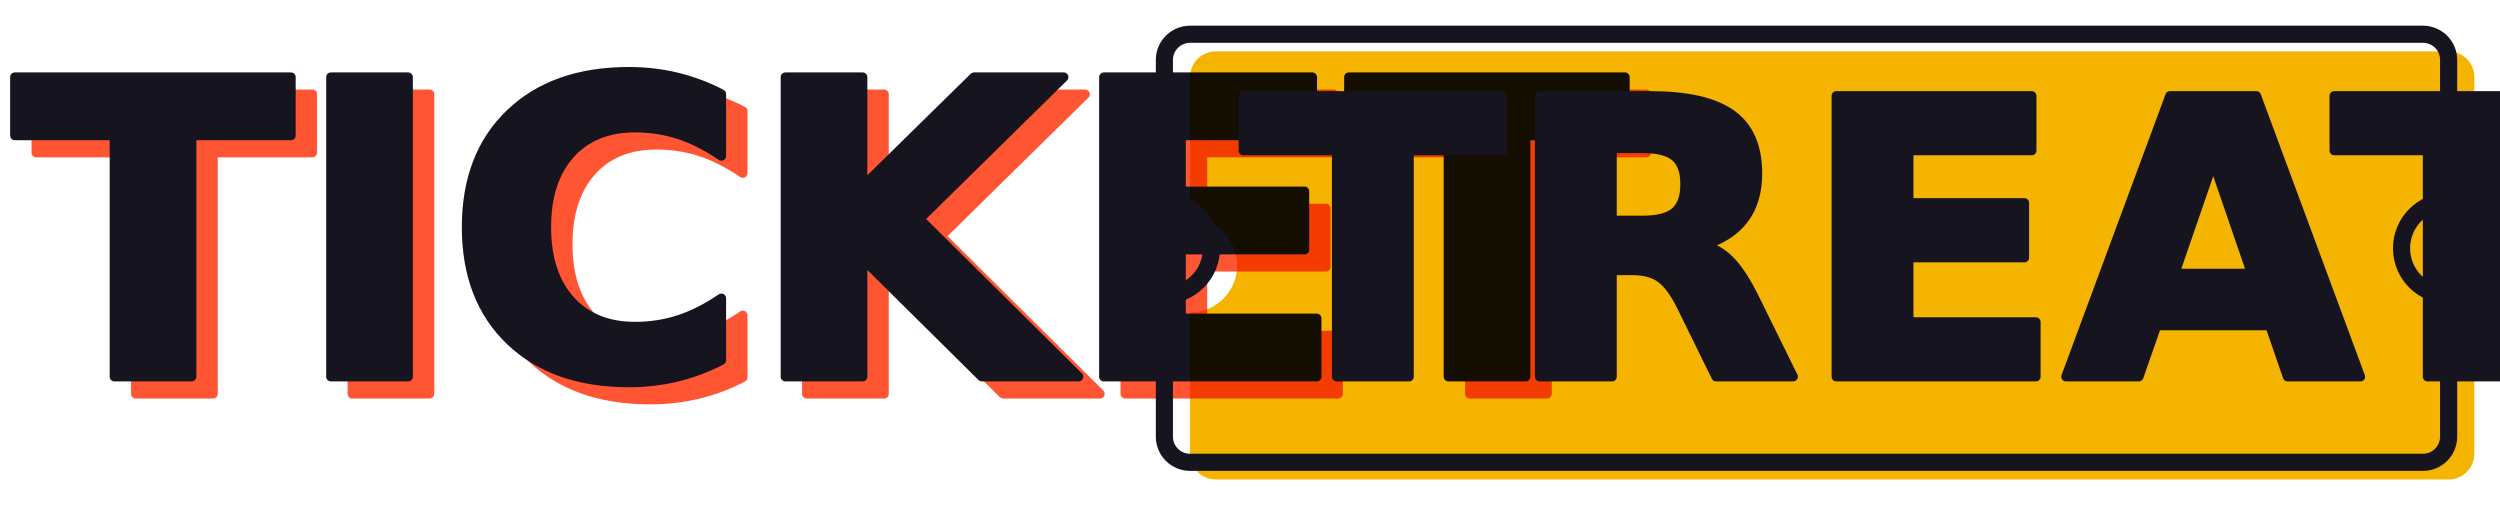
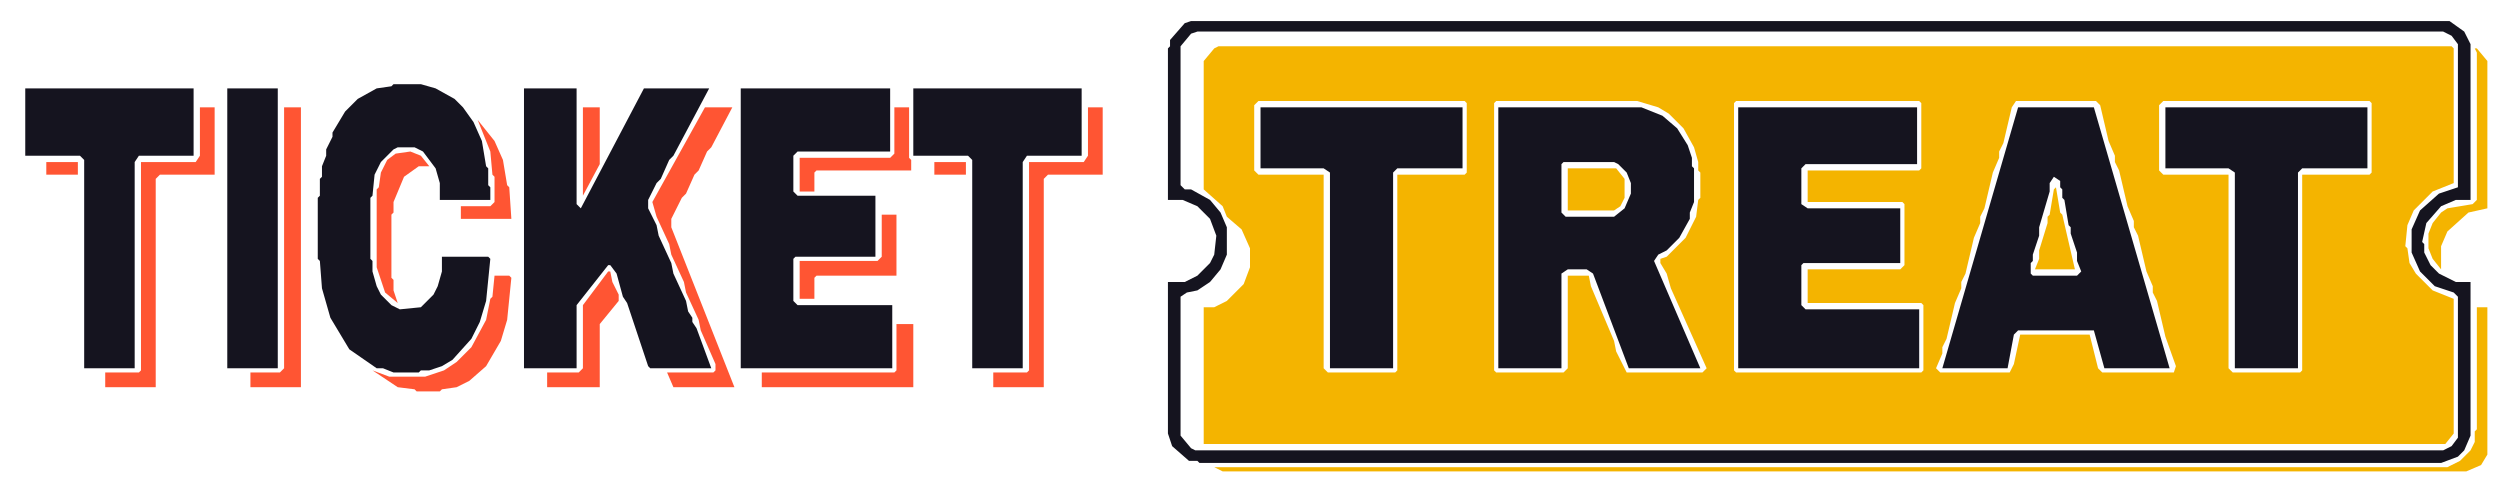
- <svg xmlns="http://www.w3.org/2000/svg" viewBox="0 0 584 120" width="584" height="120">
-   <defs>
-     <filter id="rough" x="-8%" y="-8%" width="116%" height="116%">
-       <feTurbulence type="fractalNoise" baseFrequency="0.04" numOctaves="2" seed="4" result="n" />
-       <feDisplacementMap in="SourceGraphic" in2="n" scale="3.2" xChannelSelector="R" yChannelSelector="G" />
-     </filter>
-     <filter id="rough2" x="-8%" y="-8%" width="116%" height="116%">
-       <feTurbulence type="fractalNoise" baseFrequency="0.09" numOctaves="2" seed="9" result="n" />
-       <feDisplacementMap in="SourceGraphic" in2="n" scale="5" xChannelSelector="R" yChannelSelector="G" />
-     </filter>
-     <filter id="inkstamp" x="-8%" y="-8%" width="116%" height="116%">
-       <feTurbulence type="fractalNoise" baseFrequency="0.07" numOctaves="3" seed="2" result="n" />
-       <feDisplacementMap in="SourceGraphic" in2="n" scale="3" xChannelSelector="R" yChannelSelector="G" result="d" />
-       <feTurbulence type="fractalNoise" baseFrequency="0.9" numOctaves="1" seed="5" result="s" />
-       <feColorMatrix in="s" type="matrix" values="0 0 0 0 0  0 0 0 0 0  0 0 0 0 0  0 0 0 -3.4 2.75" result="m" />
-       <feComposite in="d" in2="m" operator="in" />
-     </filter>
-   </defs>
-   <g style="mix-blend-mode:multiply">
-     <text font-weight="900" stroke-width="2.2" stroke-linejoin="round" paint-order="stroke fill" stroke="#FF5533" x="8" y="92" font-family="'Arial Black', Impact, 'DejaVu Sans', sans-serif" font-size="96" fill="#FF5533" text-anchor="start" letter-spacing="0" textLength="250" lengthAdjust="spacingAndGlyphs">TICKET</text>
-   </g>
-   <text font-weight="900" stroke-width="2.2" stroke-linejoin="round" paint-order="stroke fill" stroke="#15141F" x="3" y="88" font-family="'Arial Black', Impact, 'DejaVu Sans', sans-serif" font-size="96" fill="#15141F" text-anchor="start" letter-spacing="0" textLength="250" lengthAdjust="spacingAndGlyphs">TICKET</text>
-   <g style="mix-blend-mode:multiply">
-     <path d="M6,0 L294,0 A6,6 0 0 1 300,6 L300,39 A11,11 0 0 0 300,61 L300,94 A6,6 0 0 1 294,100 L6,100 A6,6 0 0 1 0,94 L0,61 A11,11 0 0 0 0,39 L0,6 A6,6 0 0 1 6,0 Z" transform="translate(278,12)" fill="#F4B400" />
-   </g>
-   <path d="M6,0 L294,0 A6,6 0 0 1 300,6 L300,39 A11,11 0 0 0 300,61 L300,94 A6,6 0 0 1 294,100 L6,100 A6,6 0 0 1 0,94 L0,61 A11,11 0 0 0 0,39 L0,6 A6,6 0 0 1 6,0 Z" transform="translate(272,8)" fill="none" stroke="#15141F" stroke-width="4" />
-   <text font-weight="900" stroke-width="2.2" stroke-linejoin="round" paint-order="stroke fill" stroke="#15141F" x="290" y="88" font-family="'Arial Black', Impact, 'DejaVu Sans', sans-serif" font-size="90" fill="#15141F" text-anchor="start" letter-spacing="0" textLength="262" lengthAdjust="spacingAndGlyphs">TREAT</text>
+ <svg xmlns="http://www.w3.org/2000/svg" viewBox="18 22 1188 232" width="1188" height="232">
+   <path fill="#FF5533" fill-rule="evenodd" d="M452,176L444,176L444,198L443,199L380,199L380,206L452,206Z M261,154L260,153L253,153L252,163L251,164L249,174L242,187L235,194L229,198L220,201L203,201L195,198L207,206L215,207L216,208L227,208L228,207L235,206L241,203L249,196L256,184L259,174Z M308,151L307,151L295,167L295,197L293,199L278,199L278,206L303,206L303,176L312,165L312,162L309,156Z M444,124L437,124L437,144L435,146L398,146L398,164L405,164L405,154L406,153L444,153Z M462,99L462,105L477,105L477,99Z M40,99L40,105L55,105L55,99Z M213,94L206,95L202,98L199,104L198,111L197,112L197,149L201,161L207,166L205,160L205,155L204,154L204,124L205,123L205,118L210,106L217,101L222,101L218,96Z M245,79L251,94L252,105L253,106L253,118L251,120L237,120L237,126L261,126L260,111L259,110L257,98L253,89Z M542,73L535,73L535,96L533,99L507,99L507,198L506,199L490,199L490,206L514,206L514,107L516,105L542,105Z M450,73L443,73L443,95L441,97L398,97L398,113L405,113L405,104L406,103L451,103L451,98L450,97Z M366,73L353,73L328,118L330,125L336,138L337,143L343,156L344,161L350,174L351,179L358,195L358,198L357,199L335,199L338,206L367,206L337,130L337,126L342,116L344,114L348,105L350,103L354,94L356,92Z M303,73L295,73L295,115L303,100Z M161,73L153,73L153,197L151,199L137,199L137,206L161,206Z M120,73L113,73L113,96L111,99L85,99L85,198L84,199L68,199L68,206L92,206L92,107L94,105L120,105Z" />
+   <path fill="#15141F" fill-rule="evenodd" d="M452,64L452,96L478,96L480,98L480,197L504,197L504,99L506,96L532,96L532,64Z M370,64L370,197L442,197L442,167L397,167L395,165L395,145L396,144L434,144L434,115L397,115L395,113L395,96L397,94L441,94L441,64Z M267,64L267,197L292,197L292,167L307,148L308,148L311,152L314,163L316,166L326,196L327,197L356,197L349,178L347,175L347,173L345,170L344,165L338,152L337,147L331,134L330,129L326,121L326,117L330,109L332,107L336,98L338,96L355,64L324,64L294,121L292,119L292,64Z M126,64L126,197L150,197L150,64Z M30,64L30,96L56,96L58,98L58,197L82,197L82,99L84,96L110,96L110,64Z M205,62L204,63L197,64L188,69L182,75L176,85L176,87L173,93L173,96L171,101L171,106L170,107L170,115L169,116L169,145L170,146L171,159L175,173L184,188L197,197L200,197L205,199L217,199L218,198L222,198L228,196L233,193L242,183L246,175L249,165L251,145L250,144L228,144L228,151L226,158L224,162L218,168L208,169L204,167L199,162L197,158L195,151L195,146L194,145L194,116L195,115L196,105L199,99L205,93L207,92L215,92L219,94L225,102L227,109L227,117L251,117L251,111L250,110L250,102L249,101L247,89L243,80L238,73L234,69L225,64L218,62Z M574,41L574,44L573,45L573,117L580,117L587,120L593,126L596,134L595,143L593,147L587,153L581,156L573,156L573,228L575,234L583,241L587,241L588,242L1178,242L1186,239L1189,236L1192,229L1192,156L1185,156L1177,152L1173,148L1170,142L1170,138L1169,137L1171,128L1178,120L1185,117L1192,117L1192,43L1189,37L1182,32L584,32L581,33Z M579,44L584,38L587,37L1179,37L1183,39L1186,43L1186,111L1177,114L1168,122L1164,131L1164,142L1168,151L1175,158L1184,161L1186,163L1186,230L1183,234L1179,236L586,236L584,235L579,229L579,163L582,161L587,160L593,156L598,150L601,143L601,130L598,123L593,117L584,112L581,112L579,110Z" />
+   <path fill="#F4B400" fill-rule="evenodd" d="M1200,168L1195,168L1195,226L1194,227L1194,232L1192,236L1187,241L1181,244L595,244L599,246L1190,246L1197,243L1200,238Z M1195,45L1194,45L1195,47L1195,117L1193,119L1181,121L1178,123L1174,128L1172,133L1172,140L1174,145L1178,150L1178,139L1181,132L1191,123L1200,121L1200,51Z M590,51L590,112L599,120L601,125L608,131L612,140L612,149L609,157L601,165L595,168L590,168L590,233L1180,233L1184,228L1184,164L1174,160L1166,152L1163,147L1162,140L1161,139L1162,129L1165,122L1174,113L1184,109L1184,45L1183,44L597,44L595,45Z M1046,70L1144,70L1145,71L1145,104L1144,105L1112,105L1112,198L1111,199L1079,199L1077,197L1077,105L1046,105L1044,103L1044,72Z M976,70L1014,70L1016,72L1020,89L1023,96L1023,99L1025,103L1029,120L1032,127L1032,130L1034,134L1038,151L1041,158L1041,161L1043,165L1047,182L1052,196L1051,199L1017,199L1015,197L1011,181L978,181L975,195L973,199L940,199L938,197L941,190L941,187L943,183L947,166L950,159L950,156L952,152L956,135L959,128L959,125L961,121L965,104L968,97L968,94L970,90L974,73Z M995,111L994,112L992,124L991,125L991,128L987,141L987,145L985,150L1004,150L998,124L997,123Z M843,70L930,70L931,71L931,102L930,103L877,103L877,118L922,118L923,119L923,148L921,150L877,150L877,166L931,166L932,167L932,198L931,199L843,199L842,198L842,71Z M729,70L796,70L806,73L811,76L818,83L823,92L825,99L825,103L826,104L826,116L825,117L824,125L819,135L810,144L807,145L807,147L810,152L812,159L829,197L827,199L791,199L786,189L785,184L774,158L773,153L763,153L763,197L761,199L729,199L728,198L728,71Z M763,102L763,122L785,122L788,120L790,116L790,107L786,102Z M616,70L714,70L715,71L715,104L714,105L682,105L682,198L681,199L649,199L647,197L647,105L616,105L614,103L614,72Z" />
+   <path fill="#15141F" fill-rule="evenodd" d="M1047,73L1047,102L1077,102L1080,104L1080,197L1110,197L1110,104L1112,102L1143,102L1143,73Z M977,73L941,197L972,197L975,181L977,179L1013,179L1018,197L1049,197L1013,73Z M994,106L997,108L997,111L998,112L998,116L999,117L1001,129L1002,130L1002,133L1005,142L1005,146L1007,151L1005,153L984,153L983,152L983,147L984,146L984,143L987,134L987,130L992,113L992,109Z M844,73L844,197L930,197L930,169L876,169L874,167L874,148L875,147L921,147L921,121L877,121L874,119L874,102L876,100L929,100L929,73Z M730,73L730,197L760,197L760,152L763,150L772,150L775,152L792,197L826,197L804,146L806,143L810,141L816,135L821,126L821,123L823,118L823,102L822,101L822,97L820,91L815,83L808,77L798,73Z M760,100L761,99L785,99L787,100L791,104L793,109L793,114L790,121L785,125L762,125L760,123Z M617,73L617,102L647,102L650,104L650,197L680,197L680,104L682,102L713,102L713,73Z" />
</svg>
